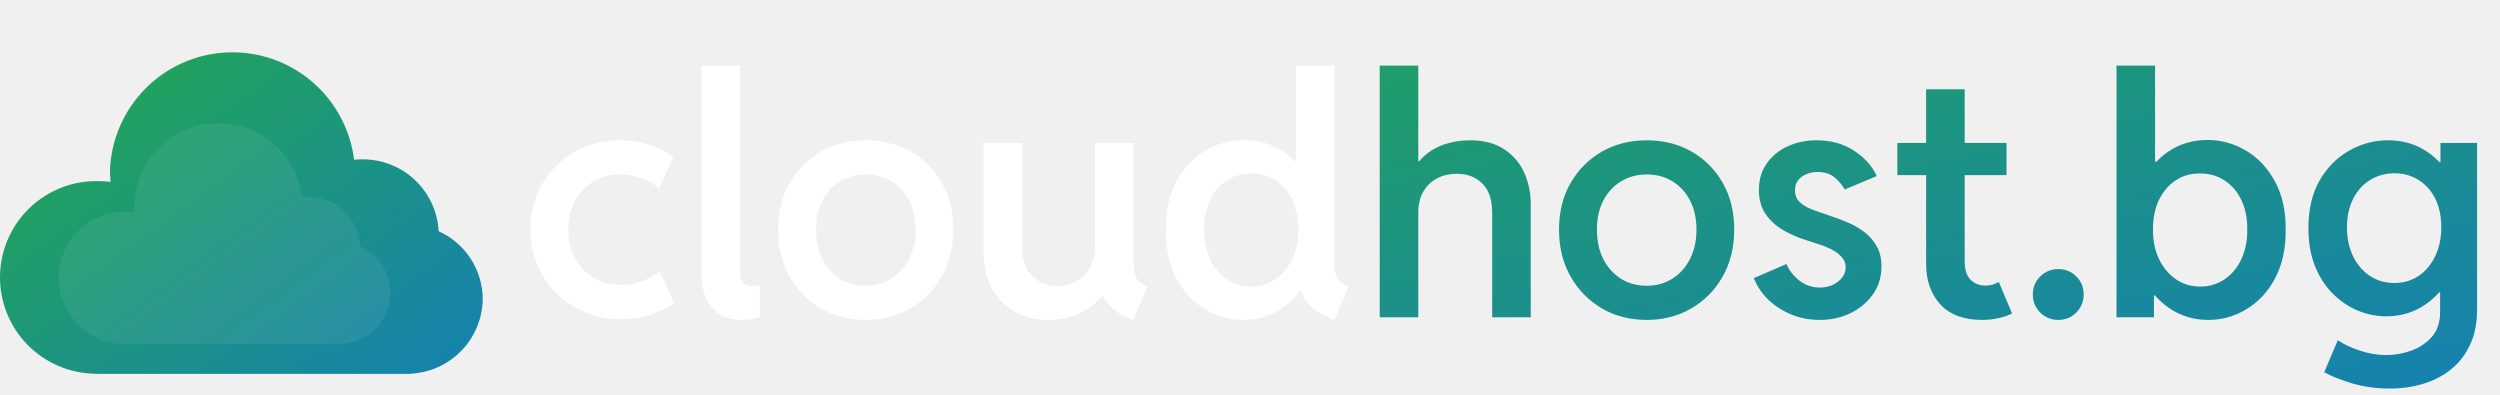
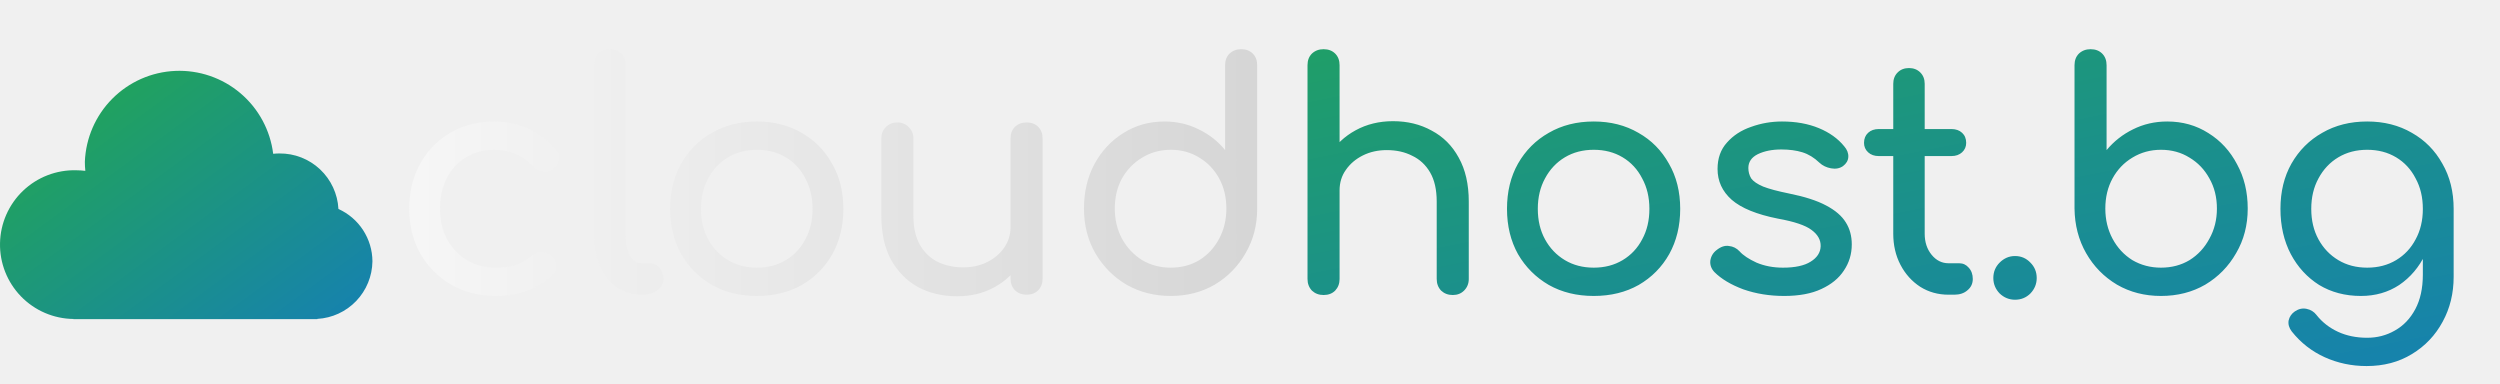
- <svg xmlns="http://www.w3.org/2000/svg" width="717" height="113" viewBox="0 0 717 113" fill="none">
-   <path fill-rule="evenodd" clip-rule="evenodd" d="M117.97 107.153V107.231H27.281V107.178C23.638 107.133 20.04 106.368 16.693 104.926C13.347 103.485 10.319 101.395 7.784 98.778C5.249 96.162 3.256 93.069 1.921 89.679C0.586 86.289 -0.065 82.668 0.005 79.026C0.075 75.383 0.865 71.79 2.33 68.454C3.794 65.118 5.905 62.104 8.539 59.587C11.173 57.07 14.279 55.098 17.678 53.786C21.077 52.475 24.702 51.849 28.344 51.944C29.472 51.95 30.599 52.023 31.719 52.16C31.603 51.05 31.545 49.934 31.543 48.818C31.878 39.993 35.523 31.617 41.752 25.356C47.982 19.096 56.34 15.41 65.163 15.032C73.987 14.654 82.63 17.612 89.372 23.317C96.114 29.021 100.461 37.055 101.549 45.82C102.316 45.74 103.086 45.699 103.856 45.697C109.467 45.642 114.884 47.756 118.974 51.598C123.064 55.44 125.512 60.714 125.807 66.318C129.554 68.006 132.736 70.734 134.977 74.178C137.218 77.622 138.422 81.637 138.447 85.746C138.381 91.245 136.23 96.513 132.429 100.487C128.628 104.46 123.46 106.843 117.97 107.153Z" fill="url(#paint0_linear_24_2)" />
-   <path fill-rule="evenodd" clip-rule="evenodd" d="M97.897 98.668V98.721H35.586V98.685C33.083 98.654 30.611 98.128 28.311 97.138C26.012 96.147 23.932 94.711 22.19 92.913C20.448 91.115 19.079 88.991 18.162 86.662C17.245 84.332 16.797 81.845 16.845 79.342C16.893 76.839 17.436 74.37 18.443 72.078C19.449 69.786 20.899 67.715 22.709 65.986C24.518 64.256 26.652 62.902 28.988 62C31.323 61.099 33.814 60.669 36.317 60.734C37.092 60.739 37.866 60.788 38.635 60.883C38.556 60.12 38.516 59.353 38.515 58.587C38.745 52.523 41.249 46.768 45.529 42.466C49.809 38.165 55.552 35.633 61.615 35.373C67.677 35.113 73.615 37.145 78.248 41.065C82.88 44.984 85.867 50.504 86.615 56.526C87.141 56.471 87.67 56.443 88.2 56.442C92.055 56.404 95.776 57.857 98.587 60.497C101.397 63.137 103.079 66.76 103.282 70.61C105.856 71.77 108.043 73.644 109.582 76.011C111.122 78.377 111.95 81.136 111.967 83.959C111.921 87.737 110.443 91.357 107.832 94.087C105.22 96.817 101.669 98.455 97.897 98.668Z" fill="white" fill-opacity="0.07" />
-   <path d="M177.922 91.562C174.328 91.562 170.969 90.906 167.844 89.594C164.719 88.281 161.969 86.469 159.594 84.156C157.25 81.812 155.406 79.078 154.062 75.953C152.75 72.797 152.094 69.391 152.094 65.734C152.094 62.047 152.766 58.656 154.109 55.562C155.453 52.438 157.297 49.734 159.641 47.453C161.984 45.141 164.688 43.359 167.75 42.109C170.844 40.828 174.125 40.188 177.594 40.188C180.469 40.188 183.266 40.625 185.984 41.5C188.703 42.344 191.094 43.5 193.156 44.969L189.031 54.062C188.125 53.219 187.062 52.5 185.844 51.906C184.625 51.312 183.328 50.859 181.953 50.547C180.578 50.203 179.219 50.031 177.875 50.031C175 50.031 172.438 50.703 170.188 52.047C167.969 53.391 166.203 55.266 164.891 57.672C163.609 60.047 162.969 62.766 162.969 65.828C162.969 68.828 163.609 71.531 164.891 73.938C166.172 76.344 167.938 78.25 170.188 79.656C172.438 81.031 175.016 81.719 177.922 81.719C180.234 81.719 182.406 81.328 184.438 80.547C186.5 79.734 188.094 78.797 189.219 77.734L193.297 86.969C191.484 88.25 189.25 89.344 186.594 90.25C183.938 91.125 181.047 91.562 177.922 91.562ZM212.75 91.75C210.125 91.75 207.953 91.188 206.234 90.062C204.547 88.938 203.281 87.375 202.438 85.375C201.594 83.375 201.172 81.062 201.172 78.438V18.812H212.234V77.547C212.234 78.266 212.312 78.969 212.469 79.656C212.625 80.344 212.938 80.922 213.406 81.391C213.906 81.828 214.688 82.047 215.75 82.047C216.188 82.047 216.578 82.016 216.922 81.953C217.297 81.859 217.625 81.766 217.906 81.672V90.906C217.25 91.188 216.453 91.391 215.516 91.516C214.609 91.672 213.688 91.75 212.75 91.75ZM248.281 91.75C243.531 91.75 239.266 90.656 235.484 88.469C231.703 86.25 228.703 83.203 226.484 79.328C224.266 75.422 223.156 70.922 223.156 65.828C223.156 60.766 224.266 56.312 226.484 52.469C228.703 48.625 231.703 45.625 235.484 43.469C239.266 41.312 243.531 40.234 248.281 40.234C253.094 40.234 257.391 41.312 261.172 43.469C264.953 45.625 267.938 48.625 270.125 52.469C272.312 56.312 273.406 60.766 273.406 65.828C273.406 70.922 272.297 75.422 270.078 79.328C267.891 83.203 264.891 86.25 261.078 88.469C257.297 90.656 253.031 91.75 248.281 91.75ZM248.281 81.953C251.031 81.953 253.484 81.281 255.641 79.938C257.797 78.594 259.484 76.719 260.703 74.312C261.953 71.875 262.578 69.047 262.578 65.828C262.578 62.672 261.969 59.906 260.75 57.531C259.531 55.156 257.844 53.312 255.688 52C253.562 50.688 251.109 50.031 248.328 50.031C245.578 50.031 243.125 50.688 240.969 52C238.812 53.312 237.109 55.156 235.859 57.531C234.641 59.906 234.031 62.672 234.031 65.828C234.031 69.047 234.641 71.875 235.859 74.312C237.109 76.719 238.797 78.594 240.922 79.938C243.078 81.281 245.531 81.953 248.281 81.953ZM300.734 91.75C297.141 91.75 293.938 90.984 291.125 89.453C288.312 87.922 286.094 85.703 284.469 82.797C282.875 79.859 282.078 76.297 282.078 72.109V40.984H293.141V70.984C293.141 74.641 294.125 77.391 296.094 79.234C298.062 81.078 300.438 82 303.219 82C305.375 82 307.25 81.531 308.844 80.594C310.469 79.625 311.734 78.312 312.641 76.656C313.578 75 314.047 73.109 314.047 70.984V40.984H325.109V75.344C325.109 77.344 325.375 78.828 325.906 79.797C326.438 80.766 327.516 81.562 329.141 82.188L325.062 91.75C322.156 90.719 319.922 89.406 318.359 87.812C316.797 86.188 316.016 84.375 316.016 82.375L319.531 84.812H313.25L318.641 81.344C317.047 84.219 314.75 86.672 311.75 88.703C308.75 90.734 305.078 91.75 300.734 91.75ZM382.719 91.75C380.625 90.938 378.891 90.078 377.516 89.172C376.172 88.234 375.141 87.219 374.422 86.125C373.734 85 373.312 83.766 373.156 82.422L374.984 83.406H370.484L372.828 77.688V51.25L370.484 46.188H371.656V18.812H382.719V75.578C382.719 77.547 383 78.984 383.562 79.891C384.125 80.766 385.188 81.531 386.75 82.188L382.719 91.75ZM356.562 91.75C353.688 91.75 350.906 91.188 348.219 90.062C345.562 88.906 343.172 87.234 341.047 85.047C338.953 82.859 337.297 80.172 336.078 76.984C334.891 73.766 334.312 70.109 334.344 66.016C334.281 60.516 335.297 55.844 337.391 52C339.516 48.156 342.297 45.219 345.734 43.188C349.172 41.156 352.844 40.141 356.75 40.141C360.969 40.141 364.703 41.25 367.953 43.469C371.234 45.688 373.797 48.734 375.641 52.609C377.516 56.453 378.469 60.828 378.5 65.734C378.469 70.641 377.5 75.062 375.594 79C373.688 82.938 371.078 86.047 367.766 88.328C364.484 90.609 360.75 91.75 356.562 91.75ZM358.859 82.188C361.484 82.188 363.812 81.484 365.844 80.078C367.875 78.672 369.469 76.75 370.625 74.312C371.781 71.844 372.375 69.031 372.406 65.875C372.375 62.5 371.766 59.609 370.578 57.203C369.391 54.797 367.781 52.953 365.75 51.672C363.719 50.359 361.469 49.719 359 49.75C356.344 49.719 353.969 50.375 351.875 51.719C349.812 53.062 348.203 54.953 347.047 57.391C345.891 59.797 345.328 62.625 345.359 65.875C345.328 69.031 345.875 71.844 347 74.312C348.156 76.75 349.766 78.672 351.828 80.078C353.891 81.484 356.234 82.188 358.859 82.188Z" fill="white" />
-   <path d="M395.703 91V18.812H406.766V46.234H409.016L404.75 50.547C405.438 48.328 406.609 46.453 408.266 44.922C409.953 43.359 411.938 42.188 414.219 41.406C416.531 40.625 418.984 40.234 421.578 40.234C425.609 40.234 428.906 41.109 431.469 42.859C434.062 44.578 435.969 46.828 437.188 49.609C438.406 52.391 439.016 55.391 439.016 58.609V91H427.953V60.953C427.953 57.266 427.016 54.5 425.141 52.656C423.297 50.781 420.844 49.844 417.781 49.844C415.719 49.844 413.859 50.266 412.203 51.109C410.578 51.953 409.266 53.203 408.266 54.859C407.266 56.516 406.766 58.578 406.766 61.047V91H395.703ZM472.25 91.75C467.5 91.75 463.234 90.656 459.453 88.469C455.672 86.25 452.672 83.203 450.453 79.328C448.234 75.422 447.125 70.922 447.125 65.828C447.125 60.766 448.234 56.312 450.453 52.469C452.672 48.625 455.672 45.625 459.453 43.469C463.234 41.312 467.5 40.234 472.25 40.234C477.062 40.234 481.359 41.312 485.141 43.469C488.922 45.625 491.906 48.625 494.094 52.469C496.281 56.312 497.375 60.766 497.375 65.828C497.375 70.922 496.266 75.422 494.047 79.328C491.859 83.203 488.859 86.25 485.047 88.469C481.266 90.656 477 91.75 472.25 91.75ZM472.25 81.953C475 81.953 477.453 81.281 479.609 79.938C481.766 78.594 483.453 76.719 484.672 74.312C485.922 71.875 486.547 69.047 486.547 65.828C486.547 62.672 485.938 59.906 484.719 57.531C483.5 55.156 481.812 53.312 479.656 52C477.531 50.688 475.078 50.031 472.297 50.031C469.547 50.031 467.094 50.688 464.938 52C462.781 53.312 461.078 55.156 459.828 57.531C458.609 59.906 458 62.672 458 65.828C458 69.047 458.609 71.875 459.828 74.312C461.078 76.719 462.766 78.594 464.891 79.938C467.047 81.281 469.5 81.953 472.25 81.953ZM521.891 91.75C518.891 91.75 516.109 91.203 513.547 90.109C510.984 89.016 508.781 87.562 506.938 85.75C505.125 83.906 503.812 81.906 503 79.75L512.375 75.719C513.062 77.469 514.266 79.031 515.984 80.406C517.734 81.781 519.703 82.469 521.891 82.469C523.234 82.469 524.469 82.219 525.594 81.719C526.719 81.188 527.625 80.484 528.312 79.609C529 78.734 529.344 77.766 529.344 76.703C529.344 75.516 528.938 74.5 528.125 73.656C527.344 72.781 526.344 72.047 525.125 71.453C523.938 70.859 522.688 70.359 521.375 69.953C520.094 69.547 518.969 69.188 518 68.875C515.875 68.219 513.766 67.312 511.672 66.156C509.609 65 507.891 63.484 506.516 61.609C505.141 59.703 504.453 57.312 504.453 54.438C504.453 51.531 505.203 49.016 506.703 46.891C508.203 44.734 510.203 43.094 512.703 41.969C515.203 40.812 517.969 40.234 521 40.234C525.188 40.234 528.797 41.25 531.828 43.281C534.859 45.281 537 47.688 538.25 50.5L529.062 54.344C528.438 53.188 527.5 52.062 526.25 50.969C525 49.875 523.344 49.328 521.281 49.328C519.5 49.328 517.969 49.797 516.688 50.734C515.438 51.641 514.812 52.922 514.812 54.578C514.812 55.984 515.266 57.125 516.172 58C517.109 58.844 518.344 59.562 519.875 60.156C521.406 60.719 523.062 61.297 524.844 61.891C526.156 62.297 527.641 62.844 529.297 63.531C530.984 64.188 532.609 65.062 534.172 66.156C535.766 67.25 537.062 68.641 538.062 70.328C539.094 71.984 539.609 74.016 539.609 76.422C539.609 79.422 538.797 82.078 537.172 84.391C535.547 86.703 533.391 88.516 530.703 89.828C528.016 91.109 525.078 91.75 521.891 91.75ZM568.484 91.75C563.172 91.75 559.156 90.25 556.438 87.25C553.75 84.25 552.406 80.406 552.406 75.719V25.609H563.469V74.922C563.469 77.328 564.031 79.094 565.156 80.219C566.281 81.344 567.688 81.906 569.375 81.906C570.125 81.906 570.828 81.812 571.484 81.625C572.141 81.406 572.734 81.156 573.266 80.875L577.062 89.922C575.906 90.484 574.609 90.922 573.172 91.234C571.734 91.578 570.172 91.75 568.484 91.75ZM544.156 50.219V40.984H575.469V50.219H544.156ZM590.328 91.75C588.297 91.75 586.562 91.047 585.125 89.641C583.719 88.203 583.016 86.469 583.016 84.438C583.016 82.406 583.719 80.688 585.125 79.281C586.562 77.875 588.297 77.172 590.328 77.172C592.359 77.172 594.078 77.875 595.484 79.281C596.891 80.688 597.594 82.406 597.594 84.438C597.594 86.469 596.891 88.203 595.484 89.641C594.078 91.047 592.359 91.75 590.328 91.75ZM607.016 91V18.812H618.078V46.375H619.016L616.953 52.75V79.797L619.484 84.719H617.75V91H607.016ZM633.312 91.75C629.125 91.75 625.375 90.609 622.062 88.328C618.781 86.047 616.188 82.938 614.281 79C612.375 75.062 611.406 70.641 611.375 65.734C611.406 60.828 612.344 56.453 614.188 52.609C616.062 48.734 618.625 45.688 621.875 43.469C625.156 41.25 628.906 40.141 633.125 40.141C637.031 40.141 640.703 41.156 644.141 43.188C647.578 45.219 650.344 48.156 652.438 52C654.562 55.844 655.594 60.516 655.531 66.016C655.562 70.109 654.969 73.766 653.75 76.984C652.531 80.172 650.875 82.859 648.781 85.047C646.688 87.234 644.297 88.906 641.609 90.062C638.953 91.188 636.188 91.75 633.312 91.75ZM631.016 82.188C633.641 82.188 635.984 81.484 638.047 80.078C640.109 78.672 641.703 76.75 642.828 74.312C643.984 71.844 644.547 69.031 644.516 65.875C644.547 62.625 643.984 59.797 642.828 57.391C641.672 54.953 640.047 53.062 637.953 51.719C635.891 50.375 633.531 49.719 630.875 49.75C628.375 49.719 626.109 50.359 624.078 51.672C622.078 52.953 620.469 54.797 619.25 57.203C618.062 59.609 617.469 62.5 617.469 65.875C617.469 69.031 618.047 71.844 619.203 74.312C620.391 76.75 622 78.672 624.031 80.078C626.062 81.484 628.391 82.188 631.016 82.188ZM685.438 111.438C681.562 111.438 677.938 110.938 674.562 109.938C671.219 108.938 668.562 107.875 666.594 106.75L670.484 97.562C672.047 98.656 674.109 99.641 676.672 100.516C679.234 101.391 681.844 101.828 684.5 101.828C686.75 101.828 689.047 101.422 691.391 100.609C693.766 99.797 695.766 98.484 697.391 96.672C699.016 94.859 699.828 92.453 699.828 89.453V83.781H698.328L700.25 79.141V51.531L697.391 46.516H699.922V40.984H710.422V88.844C710.422 92.719 709.75 96.062 708.406 98.875C707.094 101.719 705.281 104.062 702.969 105.906C700.656 107.781 697.984 109.172 694.953 110.078C691.953 110.984 688.781 111.438 685.438 111.438ZM684.406 90.719C681.531 90.719 678.766 90.156 676.109 89.031C673.453 87.906 671.062 86.266 668.938 84.109C666.812 81.953 665.125 79.312 663.875 76.188C662.656 73.031 662.047 69.438 662.047 65.406C662.047 60.031 663.125 55.469 665.281 51.719C667.469 47.969 670.297 45.125 673.766 43.188C677.234 41.219 680.922 40.234 684.828 40.234C689.078 40.234 692.812 41.312 696.031 43.469C699.281 45.625 701.812 48.578 703.625 52.328C705.438 56.047 706.344 60.25 706.344 64.938C706.344 69.75 705.391 74.109 703.484 78.016C701.578 81.891 698.969 84.984 695.656 87.297C692.375 89.578 688.625 90.719 684.406 90.719ZM686.703 81.156C689.297 81.156 691.609 80.484 693.641 79.141C695.672 77.766 697.266 75.875 698.422 73.469C699.578 71.062 700.156 68.297 700.156 65.172C700.156 62.016 699.578 59.281 698.422 56.969C697.266 54.656 695.672 52.875 693.641 51.625C691.641 50.344 689.344 49.703 686.75 49.703C684.094 49.703 681.734 50.359 679.672 51.672C677.609 52.953 676 54.766 674.844 57.109C673.688 59.422 673.109 62.125 673.109 65.219C673.109 68.312 673.688 71.062 674.844 73.469C676 75.844 677.594 77.719 679.625 79.094C681.688 80.469 684.047 81.156 686.703 81.156Z" fill="url(#paint1_linear_24_2)" />
+ <svg xmlns="http://www.w3.org/2000/svg" width="509" height="78" viewBox="0 0 509 78" fill="none">
+   <path fill-rule="evenodd" clip-rule="evenodd" d="M64.612 64.927V64.97H14.942V64.941C12.946 64.917 10.976 64.497 9.143 63.707C7.31 62.917 5.652 61.772 4.263 60.337C2.875 58.903 1.784 57.208 1.052 55.35C0.321 53.492 -0.036 51.508 0.003 49.511C0.041 47.514 0.474 45.545 1.276 43.717C2.078 41.888 3.234 40.236 4.677 38.856C6.119 37.477 7.82 36.396 9.682 35.677C11.544 34.958 13.529 34.615 15.524 34.667C16.142 34.671 16.759 34.711 17.372 34.786C17.309 34.178 17.277 33.566 17.276 32.954C17.46 28.117 19.456 23.526 22.868 20.095C26.28 16.664 30.857 14.643 35.69 14.436C40.523 14.229 45.256 15.85 48.949 18.977C52.642 22.104 55.023 26.507 55.619 31.311C56.038 31.267 56.46 31.245 56.882 31.244C59.955 31.213 62.922 32.372 65.162 34.478C67.402 36.584 68.743 39.474 68.905 42.546C70.957 43.471 72.7 44.966 73.927 46.854C75.154 48.742 75.814 50.942 75.828 53.194C75.791 56.208 74.613 59.096 72.531 61.274C70.45 63.452 67.619 64.757 64.612 64.927Z" fill="url(#paint0_linear_21_7)" />
+   <path d="M100.982 60.256C97.569 60.256 94.518 59.488 91.83 57.952C89.184 56.373 87.094 54.261 85.558 51.616C84.064 48.928 83.318 45.899 83.318 42.528C83.318 39.072 84.064 36 85.558 33.312C87.051 30.624 89.099 28.533 91.702 27.04C94.305 25.504 97.291 24.736 100.662 24.736C103.179 24.736 105.483 25.227 107.574 26.208C109.664 27.147 111.542 28.576 113.206 30.496C113.803 31.179 114.016 31.883 113.846 32.608C113.675 33.333 113.206 33.973 112.438 34.528C111.84 34.955 111.179 35.104 110.454 34.976C109.728 34.805 109.067 34.421 108.47 33.824C106.379 31.605 103.776 30.496 100.662 30.496C98.486 30.496 96.566 31.008 94.902 32.032C93.238 33.013 91.936 34.4 90.998 36.192C90.059 37.984 89.59 40.096 89.59 42.528C89.59 44.832 90.059 46.88 90.998 48.672C91.979 50.464 93.323 51.893 95.03 52.96C96.737 53.984 98.721 54.496 100.982 54.496C102.475 54.496 103.776 54.325 104.886 53.984C106.038 53.6 107.083 53.024 108.022 52.256C108.704 51.701 109.408 51.403 110.134 51.36C110.859 51.275 111.499 51.467 112.054 51.936C112.779 52.533 113.184 53.216 113.27 53.984C113.355 54.709 113.099 55.371 112.502 55.968C109.43 58.827 105.59 60.256 100.982 60.256ZM130.587 60C128.71 60 127.046 59.488 125.595 58.464C124.145 57.44 123.014 56.053 122.203 54.304C121.393 52.512 120.987 50.464 120.987 48.16V13.216C120.987 12.277 121.286 11.509 121.883 10.912C122.481 10.315 123.249 10.016 124.187 10.016C125.126 10.016 125.894 10.315 126.491 10.912C127.089 11.509 127.387 12.277 127.387 13.216V48.16C127.387 49.739 127.686 51.04 128.283 52.064C128.881 53.088 129.649 53.6 130.587 53.6H132.187C133.041 53.6 133.723 53.899 134.235 54.496C134.79 55.093 135.067 55.861 135.067 56.8C135.067 57.739 134.662 58.507 133.851 59.104C133.041 59.701 131.995 60 130.715 60H130.587ZM154.109 60.256C150.653 60.256 147.603 59.509 144.957 58.016C142.312 56.48 140.221 54.389 138.685 51.744C137.192 49.056 136.445 45.984 136.445 42.528C136.445 39.029 137.192 35.957 138.685 33.312C140.221 30.624 142.312 28.533 144.957 27.04C147.603 25.504 150.653 24.736 154.109 24.736C157.523 24.736 160.552 25.504 163.197 27.04C165.843 28.533 167.912 30.624 169.405 33.312C170.941 35.957 171.709 39.029 171.709 42.528C171.709 45.984 170.963 49.056 169.469 51.744C167.976 54.389 165.907 56.48 163.261 58.016C160.616 59.509 157.565 60.256 154.109 60.256ZM154.109 54.496C156.328 54.496 158.291 53.984 159.997 52.96C161.704 51.936 163.027 50.528 163.965 48.736C164.947 46.944 165.437 44.875 165.437 42.528C165.437 40.181 164.947 38.112 163.965 36.32C163.027 34.485 161.704 33.056 159.997 32.032C158.291 31.008 156.328 30.496 154.109 30.496C151.891 30.496 149.928 31.008 148.221 32.032C146.515 33.056 145.171 34.485 144.189 36.32C143.208 38.112 142.717 40.181 142.717 42.528C142.717 44.875 143.208 46.944 144.189 48.736C145.171 50.528 146.515 51.936 148.221 52.96C149.928 53.984 151.891 54.496 154.109 54.496ZM194.865 60.32C191.921 60.32 189.275 59.701 186.929 58.464C184.625 57.184 182.79 55.328 181.425 52.896C180.102 50.464 179.441 47.477 179.441 43.936V28.192C179.441 27.253 179.739 26.485 180.337 25.888C180.977 25.248 181.766 24.928 182.705 24.928C183.643 24.928 184.411 25.248 185.009 25.888C185.649 26.485 185.969 27.253 185.969 28.192V43.936C185.969 46.325 186.417 48.309 187.313 49.888C188.209 51.424 189.425 52.576 190.961 53.344C192.497 54.069 194.225 54.432 196.145 54.432C197.979 54.432 199.601 54.069 201.009 53.344C202.459 52.619 203.611 51.637 204.465 50.4C205.318 49.163 205.745 47.776 205.745 46.24H209.777C209.777 48.885 209.115 51.275 207.793 53.408C206.513 55.541 204.742 57.227 202.481 58.464C200.262 59.701 197.723 60.32 194.865 60.32ZM209.009 60C208.07 60 207.281 59.701 206.641 59.104C206.043 58.464 205.745 57.675 205.745 56.736V28.192C205.745 27.211 206.043 26.421 206.641 25.824C207.281 25.227 208.07 24.928 209.009 24.928C209.99 24.928 210.779 25.227 211.377 25.824C211.974 26.421 212.273 27.211 212.273 28.192V56.736C212.273 57.675 211.974 58.464 211.377 59.104C210.779 59.701 209.99 60 209.009 60ZM238.362 60.256C235.034 60.256 232.026 59.488 229.338 57.952C226.692 56.373 224.58 54.24 223.002 51.552C221.466 48.864 220.698 45.835 220.698 42.464C220.698 39.093 221.402 36.085 222.81 33.44C224.26 30.752 226.223 28.64 228.698 27.104C231.172 25.525 233.967 24.736 237.082 24.736C239.599 24.736 241.924 25.269 244.058 26.336C246.191 27.36 247.983 28.768 249.434 30.56V13.28C249.434 12.299 249.732 11.509 250.33 10.912C250.97 10.315 251.759 10.016 252.698 10.016C253.679 10.016 254.468 10.315 255.066 10.912C255.663 11.509 255.962 12.299 255.962 13.28V42.464C255.962 45.835 255.172 48.864 253.594 51.552C252.058 54.24 249.967 56.373 247.322 57.952C244.676 59.488 241.69 60.256 238.362 60.256ZM238.362 54.496C240.538 54.496 242.479 53.984 244.186 52.96C245.892 51.893 247.236 50.443 248.218 48.608C249.199 46.773 249.69 44.725 249.69 42.464C249.69 40.16 249.199 38.112 248.218 36.32C247.236 34.528 245.892 33.12 244.186 32.096C242.479 31.029 240.538 30.496 238.362 30.496C236.228 30.496 234.287 31.029 232.538 32.096C230.831 33.12 229.466 34.528 228.442 36.32C227.46 38.112 226.97 40.16 226.97 42.464C226.97 44.725 227.46 46.773 228.442 48.608C229.466 50.443 230.831 51.893 232.538 52.96C234.287 53.984 236.228 54.496 238.362 54.496Z" fill="url(#paint1_linear_21_7)" />
+   <path d="M269.474 47.264C268.535 47.264 267.746 46.965 267.106 46.368C266.508 45.728 266.21 44.939 266.21 44V13.28C266.21 12.299 266.508 11.509 267.106 10.912C267.746 10.315 268.535 10.016 269.474 10.016C270.455 10.016 271.244 10.315 271.842 10.912C272.439 11.509 272.738 12.299 272.738 13.28V44C272.738 44.939 272.439 45.728 271.842 46.368C271.244 46.965 270.455 47.264 269.474 47.264ZM295.778 60.064C294.839 60.064 294.05 59.765 293.41 59.168C292.812 58.528 292.514 57.739 292.514 56.8V41.056C292.514 38.624 292.066 36.64 291.17 35.104C290.274 33.568 289.058 32.437 287.522 31.712C286.028 30.944 284.3 30.56 282.338 30.56C280.546 30.56 278.924 30.923 277.474 31.648C276.023 32.373 274.871 33.355 274.018 34.592C273.164 35.787 272.738 37.173 272.738 38.752H268.706C268.706 36.064 269.346 33.675 270.626 31.584C271.948 29.451 273.74 27.765 276.002 26.528C278.263 25.291 280.802 24.672 283.618 24.672C286.562 24.672 289.186 25.312 291.49 26.592C293.836 27.829 295.671 29.664 296.994 32.096C298.359 34.528 299.042 37.515 299.042 41.056V56.8C299.042 57.739 298.722 58.528 298.082 59.168C297.484 59.765 296.716 60.064 295.778 60.064ZM269.474 60.064C268.535 60.064 267.746 59.765 267.106 59.168C266.508 58.528 266.21 57.739 266.21 56.8V28.256C266.21 27.275 266.508 26.485 267.106 25.888C267.746 25.291 268.535 24.992 269.474 24.992C270.455 24.992 271.244 25.291 271.842 25.888C272.439 26.485 272.738 27.275 272.738 28.256V56.8C272.738 57.739 272.439 58.528 271.842 59.168C271.244 59.765 270.455 60.064 269.474 60.064ZM324.489 60.256C321.033 60.256 317.983 59.509 315.337 58.016C312.692 56.48 310.601 54.389 309.065 51.744C307.572 49.056 306.825 45.984 306.825 42.528C306.825 39.029 307.572 35.957 309.065 33.312C310.601 30.624 312.692 28.533 315.337 27.04C317.983 25.504 321.033 24.736 324.489 24.736C327.903 24.736 330.932 25.504 333.577 27.04C336.223 28.533 338.292 30.624 339.785 33.312C341.321 35.957 342.089 39.029 342.089 42.528C342.089 45.984 341.343 49.056 339.849 51.744C338.356 54.389 336.287 56.48 333.641 58.016C330.996 59.509 327.945 60.256 324.489 60.256ZM324.489 54.496C326.708 54.496 328.671 53.984 330.377 52.96C332.084 51.936 333.407 50.528 334.345 48.736C335.327 46.944 335.817 44.875 335.817 42.528C335.817 40.181 335.327 38.112 334.345 36.32C333.407 34.485 332.084 33.056 330.377 32.032C328.671 31.008 326.708 30.496 324.489 30.496C322.271 30.496 320.308 31.008 318.601 32.032C316.895 33.056 315.551 34.485 314.569 36.32C313.588 38.112 313.097 40.181 313.097 42.528C313.097 44.875 313.588 46.944 314.569 48.736C315.551 50.528 316.895 51.936 318.601 52.96C320.308 53.984 322.271 54.496 324.489 54.496ZM363.261 60.256C360.274 60.256 357.501 59.808 354.941 58.912C352.423 57.973 350.461 56.8 349.053 55.392C348.413 54.709 348.135 53.941 348.221 53.088C348.349 52.192 348.775 51.467 349.501 50.912C350.354 50.229 351.186 49.952 351.997 50.08C352.85 50.165 353.575 50.528 354.173 51.168C354.898 51.979 356.05 52.747 357.629 53.472C359.25 54.155 361.042 54.496 363.005 54.496C365.479 54.496 367.357 54.091 368.637 53.28C369.959 52.469 370.642 51.424 370.685 50.144C370.727 48.864 370.109 47.755 368.829 46.816C367.591 45.877 365.309 45.109 361.981 44.512C357.671 43.659 354.535 42.379 352.573 40.672C350.653 38.965 349.693 36.875 349.693 34.4C349.693 32.224 350.333 30.432 351.613 29.024C352.893 27.573 354.535 26.507 356.541 25.824C358.546 25.099 360.637 24.736 362.813 24.736C365.629 24.736 368.125 25.184 370.301 26.08C372.477 26.976 374.205 28.213 375.485 29.792C376.082 30.475 376.359 31.2 376.317 31.968C376.274 32.693 375.911 33.312 375.229 33.824C374.546 34.293 373.735 34.443 372.797 34.272C371.858 34.101 371.069 33.717 370.429 33.12C369.362 32.096 368.21 31.392 366.973 31.008C365.735 30.624 364.306 30.432 362.685 30.432C360.807 30.432 359.207 30.752 357.885 31.392C356.605 32.032 355.965 32.971 355.965 34.208C355.965 34.976 356.157 35.68 356.541 36.32C356.967 36.917 357.778 37.472 358.973 37.984C360.167 38.453 361.917 38.923 364.221 39.392C367.421 40.032 369.938 40.843 371.773 41.824C373.65 42.805 374.994 43.957 375.805 45.28C376.615 46.56 377.021 48.053 377.021 49.76C377.021 51.723 376.487 53.493 375.421 55.072C374.397 56.651 372.861 57.909 370.813 58.848C368.807 59.787 366.29 60.256 363.261 60.256ZM396.731 60C394.597 60 392.677 59.467 390.971 58.4C389.264 57.291 387.92 55.797 386.939 53.92C385.957 52.043 385.467 49.931 385.467 47.584V17.056C385.467 16.117 385.765 15.349 386.363 14.752C386.96 14.155 387.728 13.856 388.667 13.856C389.605 13.856 390.373 14.155 390.971 14.752C391.568 15.349 391.867 16.117 391.867 17.056V47.584C391.867 49.291 392.336 50.72 393.275 51.872C394.213 53.024 395.365 53.6 396.731 53.6H398.907C399.675 53.6 400.315 53.899 400.827 54.496C401.381 55.093 401.659 55.861 401.659 56.8C401.659 57.739 401.296 58.507 400.571 59.104C399.888 59.701 398.992 60 397.883 60H396.731ZM382.523 31.776C381.627 31.776 380.901 31.52 380.347 31.008C379.792 30.496 379.515 29.856 379.515 29.088C379.515 28.235 379.792 27.552 380.347 27.04C380.901 26.528 381.627 26.272 382.523 26.272H397.307C398.203 26.272 398.928 26.528 399.483 27.04C400.037 27.552 400.315 28.235 400.315 29.088C400.315 29.856 400.037 30.496 399.483 31.008C398.928 31.52 398.203 31.776 397.307 31.776H382.523ZM410.258 61.024C409.064 61.024 408.018 60.597 407.122 59.744C406.269 58.848 405.842 57.803 405.842 56.608C405.842 55.371 406.269 54.325 407.122 53.472C408.018 52.576 409.064 52.128 410.258 52.128C411.496 52.128 412.541 52.576 413.394 53.472C414.248 54.325 414.674 55.371 414.674 56.608C414.674 57.803 414.248 58.848 413.394 59.744C412.541 60.597 411.496 61.024 410.258 61.024ZM439.972 60.256C436.644 60.256 433.658 59.488 431.012 57.952C428.367 56.373 426.276 54.24 424.74 51.552C423.204 48.864 422.415 45.835 422.372 42.464V13.28C422.372 12.299 422.671 11.509 423.268 10.912C423.908 10.315 424.698 10.016 425.636 10.016C426.618 10.016 427.407 10.315 428.004 10.912C428.602 11.509 428.9 12.299 428.9 13.28V30.56C430.394 28.768 432.186 27.36 434.276 26.336C436.41 25.269 438.735 24.736 441.252 24.736C444.367 24.736 447.162 25.525 449.636 27.104C452.111 28.64 454.052 30.752 455.46 33.44C456.911 36.085 457.636 39.093 457.636 42.464C457.636 45.835 456.847 48.864 455.268 51.552C453.732 54.24 451.642 56.373 448.996 57.952C446.351 59.488 443.343 60.256 439.972 60.256ZM439.972 54.496C442.148 54.496 444.09 53.984 445.796 52.96C447.503 51.893 448.847 50.443 449.828 48.608C450.852 46.773 451.364 44.725 451.364 42.464C451.364 40.16 450.852 38.112 449.828 36.32C448.847 34.528 447.503 33.12 445.796 32.096C444.09 31.029 442.148 30.496 439.972 30.496C437.839 30.496 435.898 31.029 434.148 32.096C432.442 33.12 431.098 34.528 430.116 36.32C429.135 38.112 428.644 40.16 428.644 42.464C428.644 44.725 429.135 46.773 430.116 48.608C431.098 50.443 432.442 51.893 434.148 52.96C435.898 53.984 437.839 54.496 439.972 54.496ZM480.684 60.256C477.484 60.256 474.647 59.509 472.172 58.016C469.74 56.48 467.82 54.389 466.412 51.744C465.004 49.056 464.3 45.984 464.3 42.528C464.3 39.029 465.047 35.957 466.54 33.312C468.076 30.624 470.167 28.533 472.812 27.04C475.458 25.504 478.508 24.736 481.964 24.736C485.378 24.736 488.407 25.504 491.052 27.04C493.698 28.533 495.767 30.624 497.26 33.312C498.796 35.957 499.564 39.029 499.564 42.528H495.788C495.788 45.984 495.127 49.056 493.804 51.744C492.524 54.389 490.754 56.48 488.492 58.016C486.231 59.509 483.628 60.256 480.684 60.256ZM481.836 74.528C478.807 74.528 475.97 73.931 473.324 72.736C470.679 71.541 468.439 69.792 466.604 67.488C466.05 66.763 465.836 66.016 465.964 65.248C466.135 64.48 466.562 63.861 467.244 63.392C468.012 62.88 468.802 62.709 469.612 62.88C470.466 63.051 471.148 63.477 471.66 64.16C472.812 65.611 474.263 66.741 476.012 67.552C477.762 68.363 479.746 68.768 481.964 68.768C484.012 68.768 485.89 68.277 487.596 67.296C489.346 66.315 490.732 64.864 491.756 62.944C492.78 61.024 493.292 58.677 493.292 55.904V46.816L495.404 41.184L499.564 42.528V56.352C499.564 59.723 498.818 62.773 497.324 65.504C495.831 68.277 493.74 70.475 491.052 72.096C488.407 73.717 485.335 74.528 481.836 74.528ZM481.964 54.496C484.183 54.496 486.146 53.984 487.852 52.96C489.559 51.936 490.882 50.528 491.82 48.736C492.802 46.944 493.292 44.875 493.292 42.528C493.292 40.181 492.802 38.112 491.82 36.32C490.882 34.485 489.559 33.056 487.852 32.032C486.146 31.008 484.183 30.496 481.964 30.496C479.746 30.496 477.783 31.008 476.076 32.032C474.37 33.056 473.026 34.485 472.044 36.32C471.063 38.112 470.572 40.181 470.572 42.528C470.572 44.875 471.063 46.944 472.044 48.736C473.026 50.528 474.37 51.936 476.076 52.96C477.783 53.984 479.746 54.496 481.964 54.496Z" fill="url(#paint2_linear_21_7)" />
  <defs>
-     <linearGradient id="paint0_linear_24_2" x1="0.001" y1="-5.611" x2="111.853" y2="146.351" gradientUnits="userSpaceOnUse">
+     <linearGradient id="paint0_linear_21_7" x1="0" y1="3.122" x2="61.32" y2="86.369" gradientUnits="userSpaceOnUse">
      <stop stop-color="#25AF3F" />
      <stop offset="1" stop-color="#147CBC" />
    </linearGradient>
-     <linearGradient id="paint1_linear_24_2" x1="149.003" y1="-25.252" x2="209.192" y2="248.567" gradientUnits="userSpaceOnUse">
+     <linearGradient id="paint1_linear_21_7" x1="79.35" y1="39" x2="509" y2="39" gradientUnits="userSpaceOnUse">
+       <stop stop-color="#F7F7F7" />
+       <stop offset="1" stop-color="#A6A6A6" />
+     </linearGradient>
+     <linearGradient id="paint2_linear_21_7" x1="79.352" y1="-17.43" x2="117.559" y2="173.046" gradientUnits="userSpaceOnUse">
      <stop stop-color="#25AF3F" />
      <stop offset="1" stop-color="#147CBC" />
    </linearGradient>
  </defs>
</svg>
